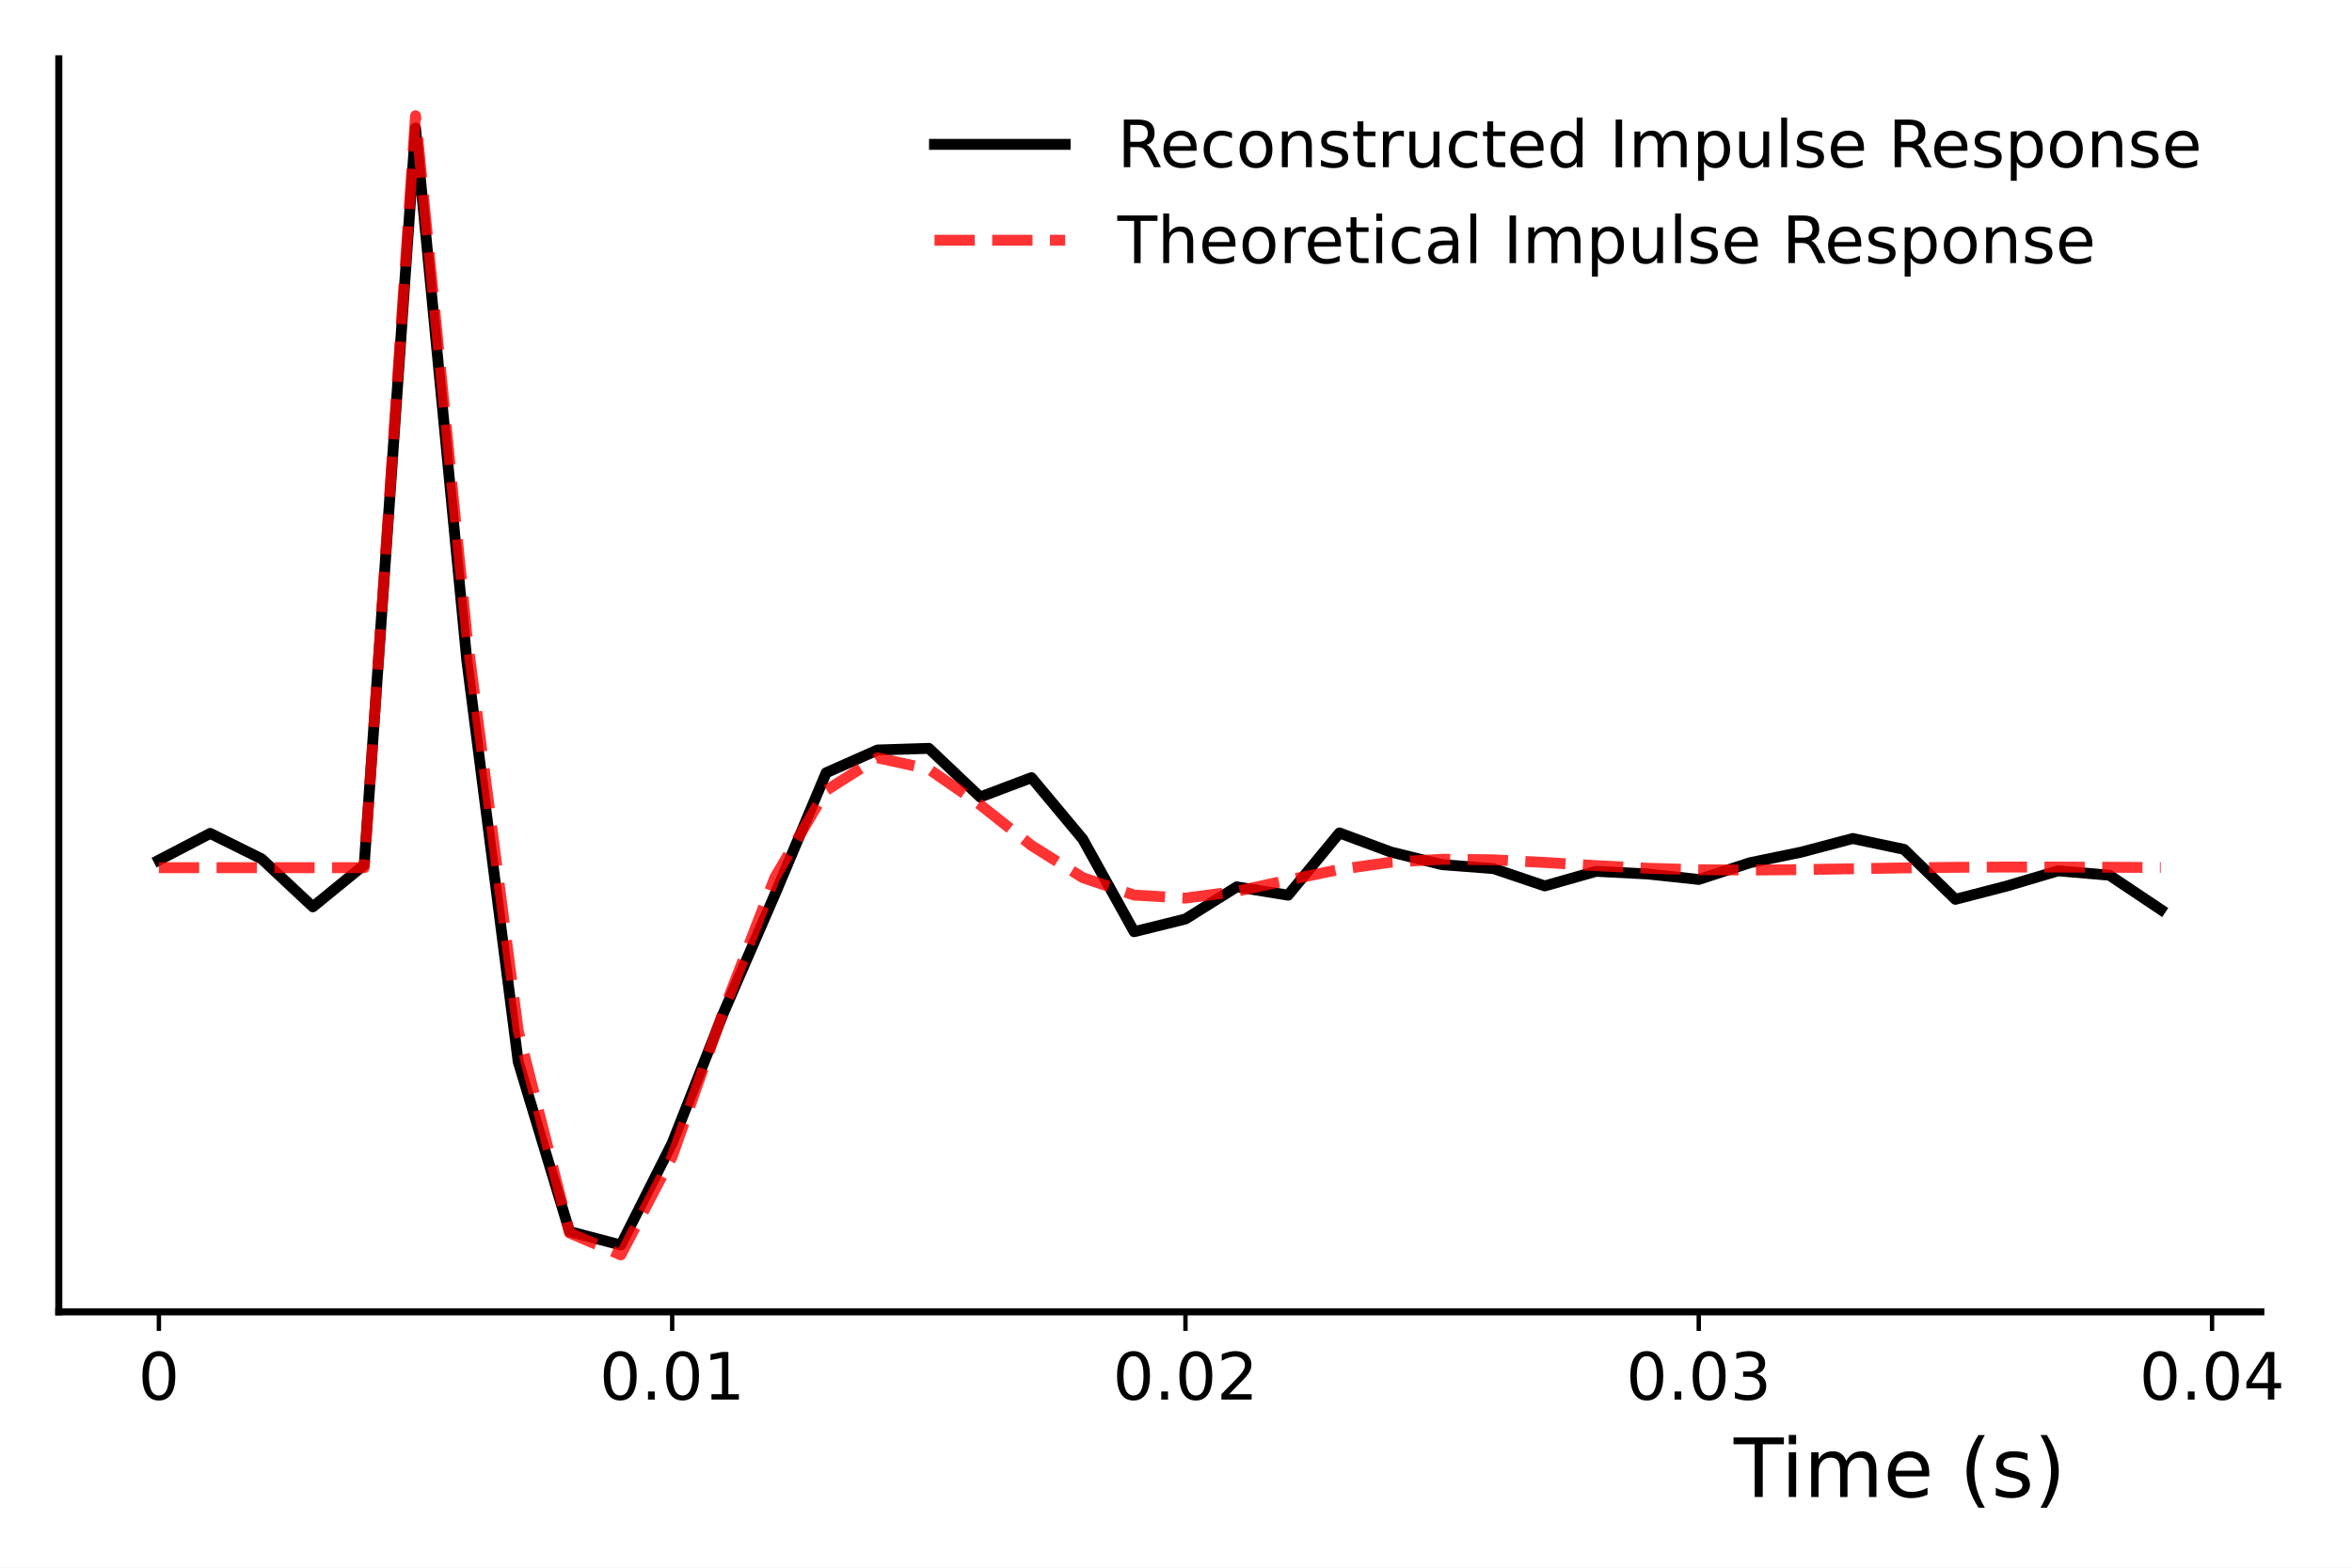
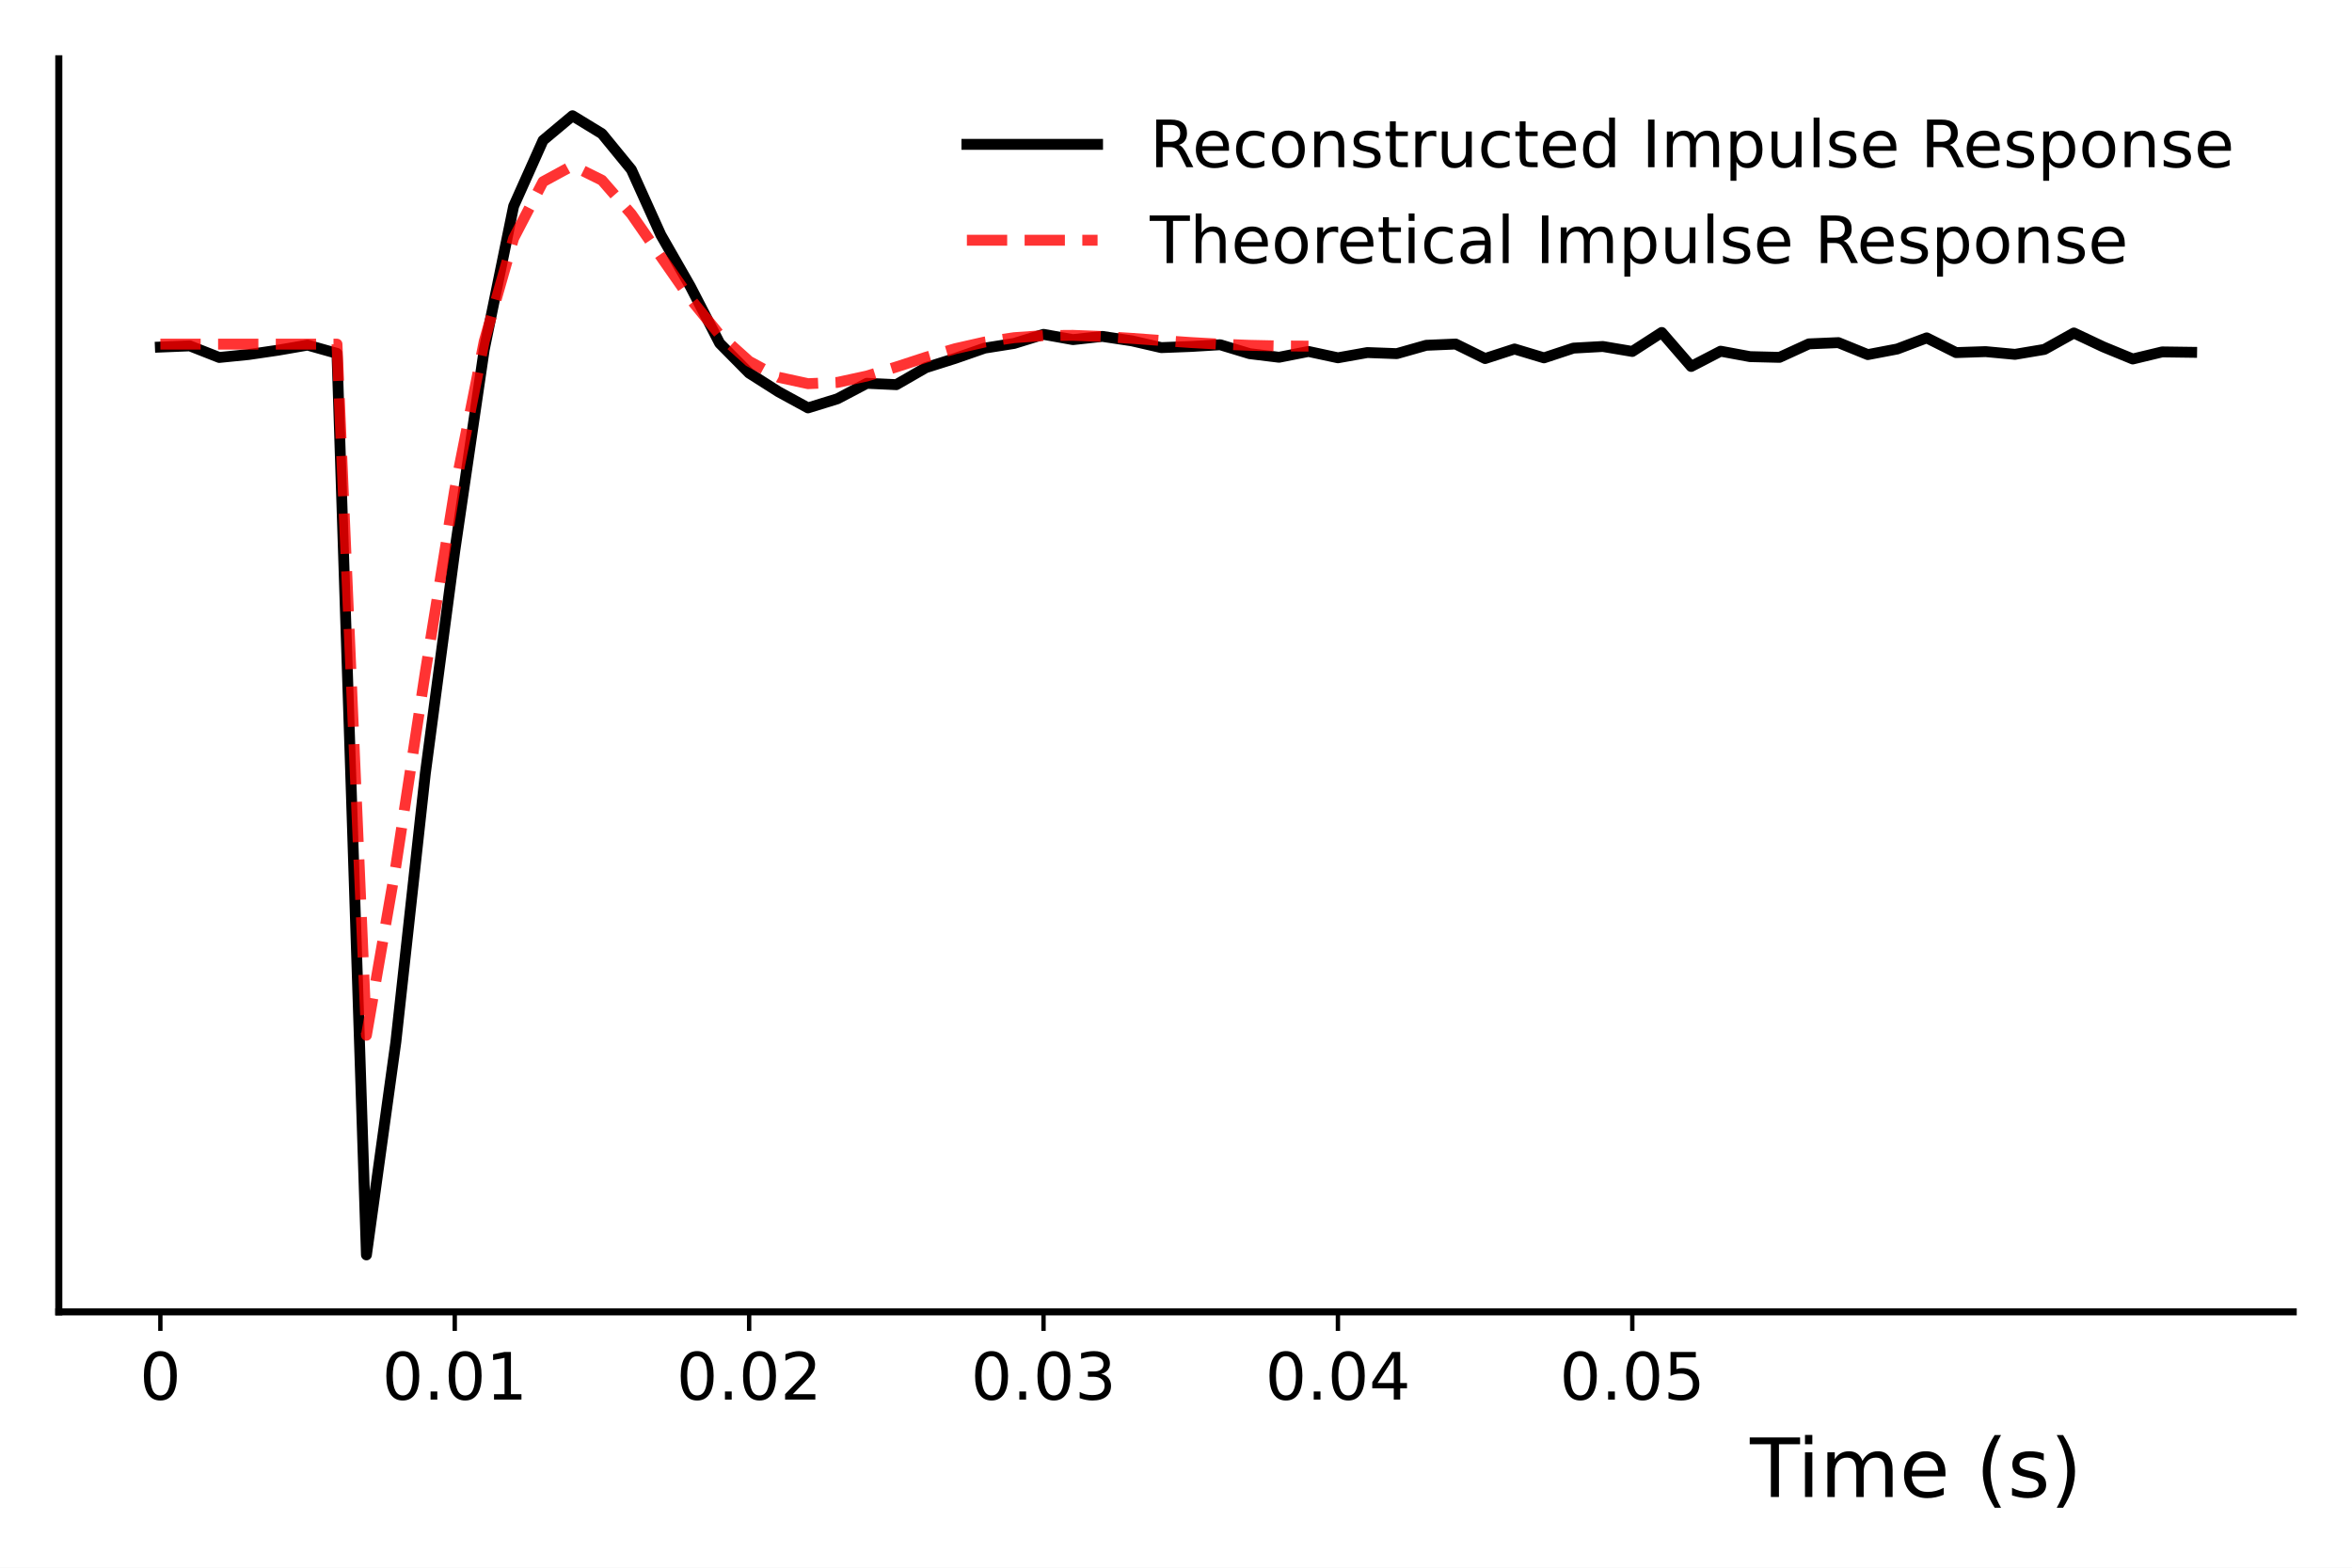
<svg xmlns="http://www.w3.org/2000/svg" xmlns:xlink="http://www.w3.org/1999/xlink" width="432pt" height="288pt" viewBox="0 0 432 288" version="1.1">
  <defs>
    <style type="text/css">*{stroke-linejoin: round; stroke-linecap: butt}</style>
  </defs>
  <g id="figure_1">
    <g id="patch_1">
      <path d="M 0 288  L 432 288  L 432 0  L 0 0  z " style="fill: #ffffff" />
    </g>
    <g id="axes_1">
      <g id="patch_2">
-         <path d="M 10.8 241  L 415.249 241  L 415.249 10.8  L 10.8 10.8  z " style="fill: #ffffff" />
+         <path d="M 10.8 241  L 421.2 241  L 421.2 10.8  L 10.8 10.8  z " style="fill: #ffffff" />
      </g>
      <g id="matplotlib.axis_1">
        <g id="xtick_1">
          <g id="line2d_1">
            <defs>
-               <path id="ma5137e8775" d="M 0 0  L 0 3.5  " style="stroke: #000000; stroke-width: 0.8" />
+               <path id="m853bb0deb6" d="M 0 0  L 0 3.5  " style="stroke: #000000; stroke-width: 0.8" />
            </defs>
            <g>
-               <use xlink:href="#ma5137e8775" x="29.184" y="241" style="stroke: #000000; stroke-width: 0.8" />
+               <use xlink:href="#m853bb0deb6" x="29.455" y="241" style="stroke: #000000; stroke-width: 0.8" />
            </g>
          </g>
          <g id="text_1">
-             <g transform="translate(25.36654 257.1181) scale(0.12 -0.12)">
+             <g transform="translate(25.63705 257.1181) scale(0.12 -0.12)">
              <defs>
                <path id="DejaVuSans-30" d="M 2034 4250  Q 1547 4250 1301 3770  Q 1056 3291 1056 2328  Q 1056 1369 1301 889  Q 1547 409 2034 409  Q 2525 409 2770 889  Q 3016 1369 3016 2328  Q 3016 3291 2770 3770  Q 2525 4250 2034 4250  z M 2034 4750  Q 2819 4750 3233 4129  Q 3647 3509 3647 2328  Q 3647 1150 3233 529  Q 2819 -91 2034 -91  Q 1250 -91 836 529  Q 422 1150 422 2328  Q 422 3509 836 4129  Q 1250 4750 2034 4750  z " transform="scale(0.015625)" />
              </defs>
              <use xlink:href="#DejaVuSans-30" />
            </g>
          </g>
        </g>
        <g id="xtick_2">
          <g id="line2d_2">
            <g>
-               <use xlink:href="#ma5137e8775" x="123.461" y="241" style="stroke: #000000; stroke-width: 0.8" />
+               <use xlink:href="#m853bb0deb6" x="83.526" y="241" style="stroke: #000000; stroke-width: 0.8" />
            </g>
          </g>
          <g id="text_2">
-             <g transform="translate(110.1018 257.1181) scale(0.12 -0.12)">
+             <g transform="translate(70.16632 257.1181) scale(0.12 -0.12)">
              <defs>
                <path id="DejaVuSans-2e" d="M 684 794  L 1344 794  L 1344 0  L 684 0  L 684 794  z " transform="scale(0.015625)" />
                <path id="DejaVuSans-31" d="M 794 531  L 1825 531  L 1825 4091  L 703 3866  L 703 4441  L 1819 4666  L 2450 4666  L 2450 531  L 3481 531  L 3481 0  L 794 0  L 794 531  z " transform="scale(0.015625)" />
              </defs>
              <use xlink:href="#DejaVuSans-30" />
              <use xlink:href="#DejaVuSans-2e" x="63.623" />
              <use xlink:href="#DejaVuSans-30" x="95.41" />
              <use xlink:href="#DejaVuSans-31" x="159.033" />
            </g>
          </g>
        </g>
        <g id="xtick_3">
          <g id="line2d_3">
            <g>
-               <use xlink:href="#ma5137e8775" x="217.738" y="241" style="stroke: #000000; stroke-width: 0.8" />
+               <use xlink:href="#m853bb0deb6" x="137.597" y="241" style="stroke: #000000; stroke-width: 0.8" />
            </g>
          </g>
          <g id="text_3">
-             <g transform="translate(204.379 257.1181) scale(0.12 -0.12)">
+             <g transform="translate(124.2375 257.1181) scale(0.12 -0.12)">
              <defs>
                <path id="DejaVuSans-32" d="M 1228 531  L 3431 531  L 3431 0  L 469 0  L 469 531  Q 828 903 1448 1529  Q 2069 2156 2228 2338  Q 2531 2678 2651 2914  Q 2772 3150 2772 3378  Q 2772 3750 2511 3984  Q 2250 4219 1831 4219  Q 1534 4219 1204 4116  Q 875 4013 500 3803  L 500 4441  Q 881 4594 1212 4672  Q 1544 4750 1819 4750  Q 2544 4750 2975 4387  Q 3406 4025 3406 3419  Q 3406 3131 3298 2873  Q 3191 2616 2906 2266  Q 2828 2175 2409 1742  Q 1991 1309 1228 531  z " transform="scale(0.015625)" />
              </defs>
              <use xlink:href="#DejaVuSans-30" />
              <use xlink:href="#DejaVuSans-2e" x="63.623" />
              <use xlink:href="#DejaVuSans-30" x="95.41" />
              <use xlink:href="#DejaVuSans-32" x="159.033" />
            </g>
          </g>
        </g>
        <g id="xtick_4">
          <g id="line2d_4">
            <g>
-               <use xlink:href="#ma5137e8775" x="312.016" y="241" style="stroke: #000000; stroke-width: 0.8" />
+               <use xlink:href="#m853bb0deb6" x="191.668" y="241" style="stroke: #000000; stroke-width: 0.8" />
            </g>
          </g>
          <g id="text_4">
-             <g transform="translate(298.6561 257.1181) scale(0.12 -0.12)">
+             <g transform="translate(178.3086 257.1181) scale(0.12 -0.12)">
              <defs>
                <path id="DejaVuSans-33" d="M 2597 2516  Q 3050 2419 3304 2112  Q 3559 1806 3559 1356  Q 3559 666 3084 287  Q 2609 -91 1734 -91  Q 1441 -91 1130 -33  Q 819 25 488 141  L 488 750  Q 750 597 1062 519  Q 1375 441 1716 441  Q 2309 441 2620 675  Q 2931 909 2931 1356  Q 2931 1769 2642 2001  Q 2353 2234 1838 2234  L 1294 2234  L 1294 2753  L 1863 2753  Q 2328 2753 2575 2939  Q 2822 3125 2822 3475  Q 2822 3834 2567 4026  Q 2313 4219 1838 4219  Q 1578 4219 1281 4162  Q 984 4106 628 3988  L 628 4550  Q 988 4650 1302 4700  Q 1616 4750 1894 4750  Q 2613 4750 3031 4423  Q 3450 4097 3450 3541  Q 3450 3153 3228 2886  Q 3006 2619 2597 2516  z " transform="scale(0.015625)" />
              </defs>
              <use xlink:href="#DejaVuSans-30" />
              <use xlink:href="#DejaVuSans-2e" x="63.623" />
              <use xlink:href="#DejaVuSans-30" x="95.41" />
              <use xlink:href="#DejaVuSans-33" x="159.033" />
            </g>
          </g>
        </g>
        <g id="xtick_5">
          <g id="line2d_5">
            <g>
-               <use xlink:href="#ma5137e8775" x="406.293" y="241" style="stroke: #000000; stroke-width: 0.8" />
+               <use xlink:href="#m853bb0deb6" x="245.739" y="241" style="stroke: #000000; stroke-width: 0.8" />
            </g>
          </g>
          <g id="text_5">
-             <g transform="translate(392.9333 257.1181) scale(0.12 -0.12)">
+             <g transform="translate(232.3798 257.1181) scale(0.12 -0.12)">
              <defs>
                <path id="DejaVuSans-34" d="M 2419 4116  L 825 1625  L 2419 1625  L 2419 4116  z M 2253 4666  L 3047 4666  L 3047 1625  L 3713 1625  L 3713 1100  L 3047 1100  L 3047 0  L 2419 0  L 2419 1100  L 313 1100  L 313 1709  L 2253 4666  z " transform="scale(0.015625)" />
              </defs>
              <use xlink:href="#DejaVuSans-30" />
              <use xlink:href="#DejaVuSans-2e" x="63.623" />
              <use xlink:href="#DejaVuSans-30" x="95.41" />
              <use xlink:href="#DejaVuSans-34" x="159.033" />
            </g>
          </g>
        </g>
-         <g id="text_6">
-           <g transform="translate(46.66629 275.0114) scale(0.15 -0.15)">
+         <g id="xtick_6">
+           <g id="line2d_6">
+             <g>
+               <use xlink:href="#m853bb0deb6" x="299.81" y="241" style="stroke: #000000; stroke-width: 0.8" />
+             </g>
+           </g>
+           <g id="text_6">
+             <g transform="translate(286.4509 257.1181) scale(0.12 -0.12)">
+               <defs>
+                 <path id="DejaVuSans-35" d="M 691 4666  L 3169 4666  L 3169 4134  L 1269 4134  L 1269 2991  Q 1406 3038 1543 3061  Q 1681 3084 1819 3084  Q 2600 3084 3056 2656  Q 3513 2228 3513 1497  Q 3513 744 3044 326  Q 2575 -91 1722 -91  Q 1428 -91 1123 -41  Q 819 9 494 109  L 494 744  Q 775 591 1075 516  Q 1375 441 1709 441  Q 2250 441 2565 725  Q 2881 1009 2881 1497  Q 2881 1984 2565 2268  Q 2250 2553 1709 2553  Q 1456 2553 1204 2497  Q 953 2441 691 2322  L 691 4666  z " transform="scale(0.015625)" />
+               </defs>
+               <use xlink:href="#DejaVuSans-30" />
+               <use xlink:href="#DejaVuSans-2e" x="63.623" />
+               <use xlink:href="#DejaVuSans-30" x="95.41" />
+               <use xlink:href="#DejaVuSans-35" x="159.033" />
+             </g>
+           </g>
+         </g>
+         <g id="text_7">
+           <g transform="translate(49.6418 275.0114) scale(0.15 -0.15)">
            <defs>
              <path id="DejaVuSans-20" transform="scale(0.015625)" />
              <path id="DejaVuSans-54" d="M -19 4666  L 3928 4666  L 3928 4134  L 2272 4134  L 2272 0  L 1638 0  L 1638 4134  L -19 4134  L -19 4666  z " transform="scale(0.015625)" />
              <path id="DejaVuSans-69" d="M 603 3500  L 1178 3500  L 1178 0  L 603 0  L 603 3500  z M 603 4863  L 1178 4863  L 1178 4134  L 603 4134  L 603 4863  z " transform="scale(0.015625)" />
              <path id="DejaVuSans-6d" d="M 3328 2828  Q 3544 3216 3844 3400  Q 4144 3584 4550 3584  Q 5097 3584 5394 3201  Q 5691 2819 5691 2113  L 5691 0  L 5113 0  L 5113 2094  Q 5113 2597 4934 2840  Q 4756 3084 4391 3084  Q 3944 3084 3684 2787  Q 3425 2491 3425 1978  L 3425 0  L 2847 0  L 2847 2094  Q 2847 2600 2669 2842  Q 2491 3084 2119 3084  Q 1678 3084 1418 2786  Q 1159 2488 1159 1978  L 1159 0  L 581 0  L 581 3500  L 1159 3500  L 1159 2956  Q 1356 3278 1631 3431  Q 1906 3584 2284 3584  Q 2666 3584 2933 3390  Q 3200 3197 3328 2828  z " transform="scale(0.015625)" />
              <path id="DejaVuSans-65" d="M 3597 1894  L 3597 1613  L 953 1613  Q 991 1019 1311 708  Q 1631 397 2203 397  Q 2534 397 2845 478  Q 3156 559 3463 722  L 3463 178  Q 3153 47 2828 -22  Q 2503 -91 2169 -91  Q 1331 -91 842 396  Q 353 884 353 1716  Q 353 2575 817 3079  Q 1281 3584 2069 3584  Q 2775 3584 3186 3129  Q 3597 2675 3597 1894  z M 3022 2063  Q 3016 2534 2758 2815  Q 2500 3097 2075 3097  Q 1594 3097 1305 2825  Q 1016 2553 972 2059  L 3022 2063  z " transform="scale(0.015625)" />
              <path id="DejaVuSans-28" d="M 1984 4856  Q 1566 4138 1362 3434  Q 1159 2731 1159 2009  Q 1159 1288 1364 580  Q 1569 -128 1984 -844  L 1484 -844  Q 1016 -109 783 600  Q 550 1309 550 2009  Q 550 2706 781 3412  Q 1013 4119 1484 4856  L 1984 4856  z " transform="scale(0.015625)" />
              <path id="DejaVuSans-73" d="M 2834 3397  L 2834 2853  Q 2591 2978 2328 3040  Q 2066 3103 1784 3103  Q 1356 3103 1142 2972  Q 928 2841 928 2578  Q 928 2378 1081 2264  Q 1234 2150 1697 2047  L 1894 2003  Q 2506 1872 2764 1633  Q 3022 1394 3022 966  Q 3022 478 2636 193  Q 2250 -91 1575 -91  Q 1294 -91 989 -36  Q 684 19 347 128  L 347 722  Q 666 556 975 473  Q 1284 391 1588 391  Q 1994 391 2212 530  Q 2431 669 2431 922  Q 2431 1156 2273 1281  Q 2116 1406 1581 1522  L 1381 1569  Q 847 1681 609 1914  Q 372 2147 372 2553  Q 372 3047 722 3315  Q 1072 3584 1716 3584  Q 2034 3584 2315 3537  Q 2597 3491 2834 3397  z " transform="scale(0.015625)" />
              <path id="DejaVuSans-29" d="M 513 4856  L 1013 4856  Q 1481 4119 1714 3412  Q 1947 2706 1947 2009  Q 1947 1309 1714 600  Q 1481 -109 1013 -844  L 513 -844  Q 928 -128 1133 580  Q 1338 1288 1338 2009  Q 1338 2731 1133 3434  Q 928 4138 513 4856  z " transform="scale(0.015625)" />
            </defs>
            <use xlink:href="#DejaVuSans-20" />
            <use xlink:href="#DejaVuSans-20" x="31.787" />
            <use xlink:href="#DejaVuSans-20" x="63.574" />
            <use xlink:href="#DejaVuSans-20" x="95.361" />
            <use xlink:href="#DejaVuSans-20" x="127.148" />
            <use xlink:href="#DejaVuSans-20" x="158.936" />
            <use xlink:href="#DejaVuSans-20" x="190.723" />
            <use xlink:href="#DejaVuSans-20" x="222.51" />
            <use xlink:href="#DejaVuSans-20" x="254.297" />
            <use xlink:href="#DejaVuSans-20" x="286.084" />
            <use xlink:href="#DejaVuSans-20" x="317.871" />
            <use xlink:href="#DejaVuSans-20" x="349.658" />
            <use xlink:href="#DejaVuSans-20" x="381.445" />
            <use xlink:href="#DejaVuSans-20" x="413.232" />
            <use xlink:href="#DejaVuSans-20" x="445.02" />
            <use xlink:href="#DejaVuSans-20" x="476.807" />
            <use xlink:href="#DejaVuSans-20" x="508.594" />
            <use xlink:href="#DejaVuSans-20" x="540.381" />
            <use xlink:href="#DejaVuSans-20" x="572.168" />
            <use xlink:href="#DejaVuSans-20" x="603.955" />
            <use xlink:href="#DejaVuSans-20" x="635.742" />
            <use xlink:href="#DejaVuSans-20" x="667.529" />
            <use xlink:href="#DejaVuSans-20" x="699.316" />
            <use xlink:href="#DejaVuSans-20" x="731.104" />
            <use xlink:href="#DejaVuSans-20" x="762.891" />
            <use xlink:href="#DejaVuSans-20" x="794.678" />
            <use xlink:href="#DejaVuSans-20" x="826.465" />
            <use xlink:href="#DejaVuSans-20" x="858.252" />
            <use xlink:href="#DejaVuSans-20" x="890.039" />
            <use xlink:href="#DejaVuSans-20" x="921.826" />
            <use xlink:href="#DejaVuSans-20" x="953.613" />
            <use xlink:href="#DejaVuSans-20" x="985.4" />
            <use xlink:href="#DejaVuSans-20" x="1017.188" />
            <use xlink:href="#DejaVuSans-20" x="1048.975" />
            <use xlink:href="#DejaVuSans-20" x="1080.762" />
            <use xlink:href="#DejaVuSans-20" x="1112.549" />
            <use xlink:href="#DejaVuSans-20" x="1144.336" />
            <use xlink:href="#DejaVuSans-20" x="1176.123" />
            <use xlink:href="#DejaVuSans-20" x="1207.91" />
            <use xlink:href="#DejaVuSans-20" x="1239.697" />
            <use xlink:href="#DejaVuSans-20" x="1271.484" />
            <use xlink:href="#DejaVuSans-20" x="1303.271" />
            <use xlink:href="#DejaVuSans-20" x="1335.059" />
            <use xlink:href="#DejaVuSans-20" x="1366.846" />
            <use xlink:href="#DejaVuSans-20" x="1398.633" />
            <use xlink:href="#DejaVuSans-20" x="1430.42" />
            <use xlink:href="#DejaVuSans-20" x="1462.207" />
            <use xlink:href="#DejaVuSans-20" x="1493.994" />
            <use xlink:href="#DejaVuSans-20" x="1525.781" />
            <use xlink:href="#DejaVuSans-20" x="1557.568" />
            <use xlink:href="#DejaVuSans-20" x="1589.355" />
            <use xlink:href="#DejaVuSans-20" x="1621.143" />
            <use xlink:href="#DejaVuSans-20" x="1652.93" />
            <use xlink:href="#DejaVuSans-20" x="1684.717" />
            <use xlink:href="#DejaVuSans-20" x="1716.504" />
            <use xlink:href="#DejaVuSans-20" x="1748.291" />
            <use xlink:href="#DejaVuSans-20" x="1780.078" />
            <use xlink:href="#DejaVuSans-54" x="1811.865" />
            <use xlink:href="#DejaVuSans-69" x="1869.824" />
            <use xlink:href="#DejaVuSans-6d" x="1897.607" />
            <use xlink:href="#DejaVuSans-65" x="1995.02" />
            <use xlink:href="#DejaVuSans-20" x="2056.543" />
            <use xlink:href="#DejaVuSans-28" x="2088.33" />
            <use xlink:href="#DejaVuSans-73" x="2127.344" />
            <use xlink:href="#DejaVuSans-29" x="2179.443" />
          </g>
        </g>
      </g>
      <g id="matplotlib.axis_2" />
-       <g id="line2d_6">
-         <path d="M 29.184 158.018  L 38.612 153.104  L 48.039 157.772  L 57.467 166.592  L 66.895 158.894  L 76.323 23.524  L 85.75 121.395  L 95.178 195.056  L 104.606 226.248  L 114.033 228.725  L 123.461 210.005  L 132.889 186.082  L 142.317 164.345  L 151.744 141.967  L 161.172 137.784  L 170.6 137.48  L 180.027 146.417  L 189.455 142.865  L 198.883 154.165  L 208.311 171.164  L 217.738 168.83  L 227.166 162.924  L 236.594 164.45  L 246.021 153.017  L 255.449 156.519  L 264.877 158.843  L 274.305 159.566  L 283.732 162.753  L 293.16 160.072  L 302.588 160.552  L 312.016 161.562  L 321.443 158.489  L 330.871 156.54  L 340.299 154.044  L 349.726 156.037  L 359.154 165.215  L 368.582 162.776  L 378.01 159.98  L 387.437 160.78  L 396.865 167.087  " clip-path="url(#p69c7a74b6a)" style="fill: none; stroke: #000000; stroke-width: 2; stroke-linecap: square" />
-       </g>
      <g id="line2d_7">
-         <path d="M 29.184 159.405  L 38.612 159.405  L 48.039 159.405  L 57.467 159.405  L 66.895 159.405  L 76.323 21.264  L 85.75 116.704  L 95.178 189.319  L 104.606 226.497  L 114.033 230.536  L 123.461 212.487  L 132.889 185.72  L 142.317 161.202  L 151.744 145.204  L 161.172 139.217  L 170.6 141.284  L 180.027 147.837  L 189.455 155.323  L 198.883 161.231  L 208.311 164.432  L 217.738 164.997  L 227.166 163.734  L 236.594 161.683  L 246.021 159.728  L 255.449 158.401  L 264.877 157.854  L 274.305 157.957  L 283.732 158.442  L 293.16 159.027  L 302.588 159.505  L 312.016 159.778  L 321.443 159.843  L 330.871 159.756  L 340.299 159.6  L 349.726 159.445  L 359.154 159.335  L 368.582 159.286  L 378.01 159.29  L 387.437 159.325  L 396.865 159.371  " clip-path="url(#p69c7a74b6a)" style="fill: none; stroke-dasharray: 7.4,3.2; stroke-dashoffset: 0; stroke: #ff0000; stroke-opacity: 0.8; stroke-width: 2" />
+         <path d="M 29.455 63.757  L 34.862 63.539  L 40.269 65.67  L 45.676 65.127  L 51.083 64.333  L 56.49 63.398  L 61.897 64.92  L 67.304 230.536  L 72.711 191.403  L 78.119 142.122  L 83.526 101.237  L 88.933 64.267  L 94.34 37.887  L 99.747 25.791  L 105.154 21.264  L 110.561 24.564  L 115.968 31.172  L 121.375 43.151  L 126.783 52.595  L 132.19 63.068  L 137.597 68.538  L 143.004 71.977  L 148.411 74.931  L 153.818 73.26  L 159.225 70.415  L 164.632 70.665  L 170.04 67.546  L 175.447 65.835  L 180.854 63.952  L 186.261 63.094  L 191.668 61.425  L 197.075 62.391  L 202.482 61.8  L 207.889 62.616  L 213.296 63.862  L 218.704 63.651  L 224.111 63.332  L 229.518 64.97  L 234.925 65.633  L 240.332 64.567  L 245.739 65.73  L 251.146 64.767  L 256.553 64.967  L 261.96 63.434  L 267.368 63.204  L 272.775 65.868  L 278.182 64.114  L 283.589 65.741  L 288.996 63.952  L 294.403 63.654  L 299.81 64.565  L 305.217 61.079  L 310.625 67.322  L 316.032 64.518  L 321.439 65.517  L 326.846 65.65  L 332.253 63.172  L 337.66 62.943  L 343.067 65.144  L 348.474 64.114  L 353.881 62.071  L 359.289 64.775  L 364.696 64.596  L 370.103 65.097  L 375.51 64.188  L 380.917 61.174  L 386.324 63.726  L 391.731 65.949  L 397.138 64.649  L 402.545 64.722  " clip-path="url(#pd0c5e9942f)" style="fill: none; stroke: #000000; stroke-width: 2; stroke-linecap: square" />
+       </g>
+       <g id="line2d_8">
+         <path d="M 29.455 63.224  L 34.862 63.224  L 40.269 63.224  L 45.676 63.224  L 51.083 63.224  L 56.49 63.224  L 61.897 63.224  L 67.304 190.19  L 72.711 159.05  L 78.119 123.482  L 83.526 89.962  L 88.933 62.715  L 94.34 43.778  L 99.747 33.376  L 105.154 30.43  L 110.561 33.112  L 115.968 39.333  L 121.375 47.124  L 126.783 54.885  L 132.19 61.505  L 137.597 66.371  L 143.004 69.312  L 148.411 70.484  L 153.818 70.253  L 159.225 69.077  L 164.632 67.41  L 170.04 65.643  L 175.447 64.061  L 180.854 62.836  L 186.261 62.037  L 191.668 61.652  L 197.075 61.61  L 202.482 61.814  L 207.889 62.16  L 213.296 62.555  L 218.704 62.927  L 224.111 63.23  L 229.518 63.44  L 234.925 63.556  L 240.332 63.588  " clip-path="url(#pd0c5e9942f)" style="fill: none; stroke-dasharray: 7.4,3.2; stroke-dashoffset: 0; stroke: #ff0000; stroke-opacity: 0.8; stroke-width: 2" />
      </g>
      <g id="patch_3">
        <path d="M 10.8 241  L 10.8 10.8  " style="fill: none; stroke: #000000; stroke-width: 1.3; stroke-linejoin: miter; stroke-linecap: square" />
      </g>
      <g id="patch_4">
-         <path d="M 10.8 241  L 415.249 241  " style="fill: none; stroke: #000000; stroke-width: 1.3; stroke-linejoin: miter; stroke-linecap: square" />
+         <path d="M 10.8 241  L 421.2 241  " style="fill: none; stroke: #000000; stroke-width: 1.3; stroke-linejoin: miter; stroke-linecap: square" />
      </g>
      <g id="legend_1">
        <g id="patch_5">
-           <path d="M 169.241 55.627  L 406.849 55.627  Q 409.249 55.627 409.249 53.227  L 409.249 19.2  Q 409.249 16.8 406.849 16.8  L 169.241 16.8  Q 166.841 16.8 166.841 19.2  L 166.841 53.227  Q 166.841 55.627 169.241 55.627  L 169.241 55.627  z " style="fill: none; opacity: 0" />
-         </g>
-         <g id="line2d_8">
-           <path d="M 171.641 26.518  L 183.641 26.518  L 195.641 26.518  " style="fill: none; stroke: #000000; stroke-width: 2; stroke-linecap: square" />
-         </g>
-         <g id="text_7">
-           <g transform="translate(205.2415 30.71813) scale(0.12 -0.12)">
+           <path d="M 175.192 55.627  L 412.8 55.627  Q 415.2 55.627 415.2 53.227  L 415.2 19.2  Q 415.2 16.8 412.8 16.8  L 175.192 16.8  Q 172.792 16.8 172.792 19.2  L 172.792 53.227  Q 172.792 55.627 175.192 55.627  L 175.192 55.627  z " style="fill: none; opacity: 0" />
+         </g>
+         <g id="line2d_9">
+           <path d="M 177.593 26.518  L 189.593 26.518  L 201.593 26.518  " style="fill: none; stroke: #000000; stroke-width: 2; stroke-linecap: square" />
+         </g>
+         <g id="text_8">
+           <g transform="translate(211.1925 30.71813) scale(0.12 -0.12)">
            <defs>
              <path id="DejaVuSans-52" d="M 2841 2188  Q 3044 2119 3236 1894  Q 3428 1669 3622 1275  L 4263 0  L 3584 0  L 2988 1197  Q 2756 1666 2539 1819  Q 2322 1972 1947 1972  L 1259 1972  L 1259 0  L 628 0  L 628 4666  L 2053 4666  Q 2853 4666 3247 4331  Q 3641 3997 3641 3322  Q 3641 2881 3436 2590  Q 3231 2300 2841 2188  z M 1259 4147  L 1259 2491  L 2053 2491  Q 2509 2491 2742 2702  Q 2975 2913 2975 3322  Q 2975 3731 2742 3939  Q 2509 4147 2053 4147  L 1259 4147  z " transform="scale(0.015625)" />
              <path id="DejaVuSans-63" d="M 3122 3366  L 3122 2828  Q 2878 2963 2633 3030  Q 2388 3097 2138 3097  Q 1578 3097 1268 2742  Q 959 2388 959 1747  Q 959 1106 1268 751  Q 1578 397 2138 397  Q 2388 397 2633 464  Q 2878 531 3122 666  L 3122 134  Q 2881 22 2623 -34  Q 2366 -91 2075 -91  Q 1284 -91 818 406  Q 353 903 353 1747  Q 353 2603 823 3093  Q 1294 3584 2113 3584  Q 2378 3584 2631 3529  Q 2884 3475 3122 3366  z " transform="scale(0.015625)" />
              <path id="DejaVuSans-6f" d="M 1959 3097  Q 1497 3097 1228 2736  Q 959 2375 959 1747  Q 959 1119 1226 758  Q 1494 397 1959 397  Q 2419 397 2687 759  Q 2956 1122 2956 1747  Q 2956 2369 2687 2733  Q 2419 3097 1959 3097  z M 1959 3584  Q 2709 3584 3137 3096  Q 3566 2609 3566 1747  Q 3566 888 3137 398  Q 2709 -91 1959 -91  Q 1206 -91 779 398  Q 353 888 353 1747  Q 353 2609 779 3096  Q 1206 3584 1959 3584  z " transform="scale(0.015625)" />
              <path id="DejaVuSans-6e" d="M 3513 2113  L 3513 0  L 2938 0  L 2938 2094  Q 2938 2591 2744 2837  Q 2550 3084 2163 3084  Q 1697 3084 1428 2787  Q 1159 2491 1159 1978  L 1159 0  L 581 0  L 581 3500  L 1159 3500  L 1159 2956  Q 1366 3272 1645 3428  Q 1925 3584 2291 3584  Q 2894 3584 3203 3211  Q 3513 2838 3513 2113  z " transform="scale(0.015625)" />
              <path id="DejaVuSans-74" d="M 1172 4494  L 1172 3500  L 2356 3500  L 2356 3053  L 1172 3053  L 1172 1153  Q 1172 725 1289 603  Q 1406 481 1766 481  L 2356 481  L 2356 0  L 1766 0  Q 1100 0 847 248  Q 594 497 594 1153  L 594 3053  L 172 3053  L 172 3500  L 594 3500  L 594 4494  L 1172 4494  z " transform="scale(0.015625)" />
              <path id="DejaVuSans-72" d="M 2631 2963  Q 2534 3019 2420 3045  Q 2306 3072 2169 3072  Q 1681 3072 1420 2755  Q 1159 2438 1159 1844  L 1159 0  L 581 0  L 581 3500  L 1159 3500  L 1159 2956  Q 1341 3275 1631 3429  Q 1922 3584 2338 3584  Q 2397 3584 2469 3576  Q 2541 3569 2628 3553  L 2631 2963  z " transform="scale(0.015625)" />
              <path id="DejaVuSans-75" d="M 544 1381  L 544 3500  L 1119 3500  L 1119 1403  Q 1119 906 1312 657  Q 1506 409 1894 409  Q 2359 409 2629 706  Q 2900 1003 2900 1516  L 2900 3500  L 3475 3500  L 3475 0  L 2900 0  L 2900 538  Q 2691 219 2414 64  Q 2138 -91 1772 -91  Q 1169 -91 856 284  Q 544 659 544 1381  z M 1991 3584  L 1991 3584  z " transform="scale(0.015625)" />
              <path id="DejaVuSans-64" d="M 2906 2969  L 2906 4863  L 3481 4863  L 3481 0  L 2906 0  L 2906 525  Q 2725 213 2448 61  Q 2172 -91 1784 -91  Q 1150 -91 751 415  Q 353 922 353 1747  Q 353 2572 751 3078  Q 1150 3584 1784 3584  Q 2172 3584 2448 3432  Q 2725 3281 2906 2969  z M 947 1747  Q 947 1113 1208 752  Q 1469 391 1925 391  Q 2381 391 2643 752  Q 2906 1113 2906 1747  Q 2906 2381 2643 2742  Q 2381 3103 1925 3103  Q 1469 3103 1208 2742  Q 947 2381 947 1747  z " transform="scale(0.015625)" />
              <path id="DejaVuSans-49" d="M 628 4666  L 1259 4666  L 1259 0  L 628 0  L 628 4666  z " transform="scale(0.015625)" />
              <path id="DejaVuSans-70" d="M 1159 525  L 1159 -1331  L 581 -1331  L 581 3500  L 1159 3500  L 1159 2969  Q 1341 3281 1617 3432  Q 1894 3584 2278 3584  Q 2916 3584 3314 3078  Q 3713 2572 3713 1747  Q 3713 922 3314 415  Q 2916 -91 2278 -91  Q 1894 -91 1617 61  Q 1341 213 1159 525  z M 3116 1747  Q 3116 2381 2855 2742  Q 2594 3103 2138 3103  Q 1681 3103 1420 2742  Q 1159 2381 1159 1747  Q 1159 1113 1420 752  Q 1681 391 2138 391  Q 2594 391 2855 752  Q 3116 1113 3116 1747  z " transform="scale(0.015625)" />
              <path id="DejaVuSans-6c" d="M 603 4863  L 1178 4863  L 1178 0  L 603 0  L 603 4863  z " transform="scale(0.015625)" />
            </defs>
            <use xlink:href="#DejaVuSans-52" />
            <use xlink:href="#DejaVuSans-65" x="64.982" />
            <use xlink:href="#DejaVuSans-63" x="126.506" />
            <use xlink:href="#DejaVuSans-6f" x="181.486" />
            <use xlink:href="#DejaVuSans-6e" x="242.668" />
            <use xlink:href="#DejaVuSans-73" x="306.047" />
            <use xlink:href="#DejaVuSans-74" x="358.146" />
            <use xlink:href="#DejaVuSans-72" x="397.355" />
            <use xlink:href="#DejaVuSans-75" x="438.469" />
            <use xlink:href="#DejaVuSans-63" x="501.848" />
            <use xlink:href="#DejaVuSans-74" x="556.828" />
            <use xlink:href="#DejaVuSans-65" x="596.037" />
            <use xlink:href="#DejaVuSans-64" x="657.561" />
            <use xlink:href="#DejaVuSans-20" x="721.037" />
            <use xlink:href="#DejaVuSans-49" x="752.824" />
            <use xlink:href="#DejaVuSans-6d" x="782.316" />
            <use xlink:href="#DejaVuSans-70" x="879.729" />
            <use xlink:href="#DejaVuSans-75" x="943.205" />
            <use xlink:href="#DejaVuSans-6c" x="1006.584" />
            <use xlink:href="#DejaVuSans-73" x="1034.367" />
            <use xlink:href="#DejaVuSans-65" x="1086.467" />
            <use xlink:href="#DejaVuSans-20" x="1147.99" />
            <use xlink:href="#DejaVuSans-52" x="1179.777" />
            <use xlink:href="#DejaVuSans-65" x="1244.76" />
            <use xlink:href="#DejaVuSans-73" x="1306.283" />
            <use xlink:href="#DejaVuSans-70" x="1358.383" />
            <use xlink:href="#DejaVuSans-6f" x="1421.859" />
            <use xlink:href="#DejaVuSans-6e" x="1483.041" />
            <use xlink:href="#DejaVuSans-73" x="1546.42" />
            <use xlink:href="#DejaVuSans-65" x="1598.52" />
          </g>
        </g>
-         <g id="line2d_9">
-           <path d="M 171.641 44.132  L 183.641 44.132  L 195.641 44.132  " style="fill: none; stroke-dasharray: 7.4,3.2; stroke-dashoffset: 0; stroke: #ff0000; stroke-opacity: 0.8; stroke-width: 2" />
-         </g>
-         <g id="text_8">
-           <g transform="translate(205.2415 48.33187) scale(0.12 -0.12)">
+         <g id="line2d_10">
+           <path d="M 177.593 44.132  L 189.593 44.132  L 201.593 44.132  " style="fill: none; stroke-dasharray: 7.4,3.2; stroke-dashoffset: 0; stroke: #ff0000; stroke-opacity: 0.8; stroke-width: 2" />
+         </g>
+         <g id="text_9">
+           <g transform="translate(211.1925 48.33187) scale(0.12 -0.12)">
            <defs>
              <path id="DejaVuSans-68" d="M 3513 2113  L 3513 0  L 2938 0  L 2938 2094  Q 2938 2591 2744 2837  Q 2550 3084 2163 3084  Q 1697 3084 1428 2787  Q 1159 2491 1159 1978  L 1159 0  L 581 0  L 581 4863  L 1159 4863  L 1159 2956  Q 1366 3272 1645 3428  Q 1925 3584 2291 3584  Q 2894 3584 3203 3211  Q 3513 2838 3513 2113  z " transform="scale(0.015625)" />
              <path id="DejaVuSans-61" d="M 2194 1759  Q 1497 1759 1228 1600  Q 959 1441 959 1056  Q 959 750 1161 570  Q 1363 391 1709 391  Q 2188 391 2477 730  Q 2766 1069 2766 1631  L 2766 1759  L 2194 1759  z M 3341 1997  L 3341 0  L 2766 0  L 2766 531  Q 2569 213 2275 61  Q 1981 -91 1556 -91  Q 1019 -91 701 211  Q 384 513 384 1019  Q 384 1609 779 1909  Q 1175 2209 1959 2209  L 2766 2209  L 2766 2266  Q 2766 2663 2505 2880  Q 2244 3097 1772 3097  Q 1472 3097 1187 3025  Q 903 2953 641 2809  L 641 3341  Q 956 3463 1253 3523  Q 1550 3584 1831 3584  Q 2591 3584 2966 3190  Q 3341 2797 3341 1997  z " transform="scale(0.015625)" />
            </defs>
            <use xlink:href="#DejaVuSans-54" />
            <use xlink:href="#DejaVuSans-68" x="61.084" />
            <use xlink:href="#DejaVuSans-65" x="124.463" />
            <use xlink:href="#DejaVuSans-6f" x="185.986" />
            <use xlink:href="#DejaVuSans-72" x="247.168" />
            <use xlink:href="#DejaVuSans-65" x="286.031" />
            <use xlink:href="#DejaVuSans-74" x="347.555" />
            <use xlink:href="#DejaVuSans-69" x="386.764" />
            <use xlink:href="#DejaVuSans-63" x="414.547" />
            <use xlink:href="#DejaVuSans-61" x="469.527" />
            <use xlink:href="#DejaVuSans-6c" x="530.807" />
            <use xlink:href="#DejaVuSans-20" x="558.59" />
            <use xlink:href="#DejaVuSans-49" x="590.377" />
            <use xlink:href="#DejaVuSans-6d" x="619.869" />
            <use xlink:href="#DejaVuSans-70" x="717.281" />
            <use xlink:href="#DejaVuSans-75" x="780.758" />
            <use xlink:href="#DejaVuSans-6c" x="844.137" />
            <use xlink:href="#DejaVuSans-73" x="871.92" />
            <use xlink:href="#DejaVuSans-65" x="924.02" />
            <use xlink:href="#DejaVuSans-20" x="985.543" />
            <use xlink:href="#DejaVuSans-52" x="1017.33" />
            <use xlink:href="#DejaVuSans-65" x="1082.312" />
            <use xlink:href="#DejaVuSans-73" x="1143.836" />
            <use xlink:href="#DejaVuSans-70" x="1195.936" />
            <use xlink:href="#DejaVuSans-6f" x="1259.412" />
            <use xlink:href="#DejaVuSans-6e" x="1320.594" />
            <use xlink:href="#DejaVuSans-73" x="1383.973" />
            <use xlink:href="#DejaVuSans-65" x="1436.072" />
          </g>
        </g>
      </g>
    </g>
  </g>
  <defs>
-     <clipPath id="p69c7a74b6a">
-       <rect x="10.8" y="10.8" width="404.449" height="230.2" />
+     <clipPath id="pd0c5e9942f">
+       <rect x="10.8" y="10.8" width="410.4" height="230.2" />
    </clipPath>
  </defs>
</svg>
